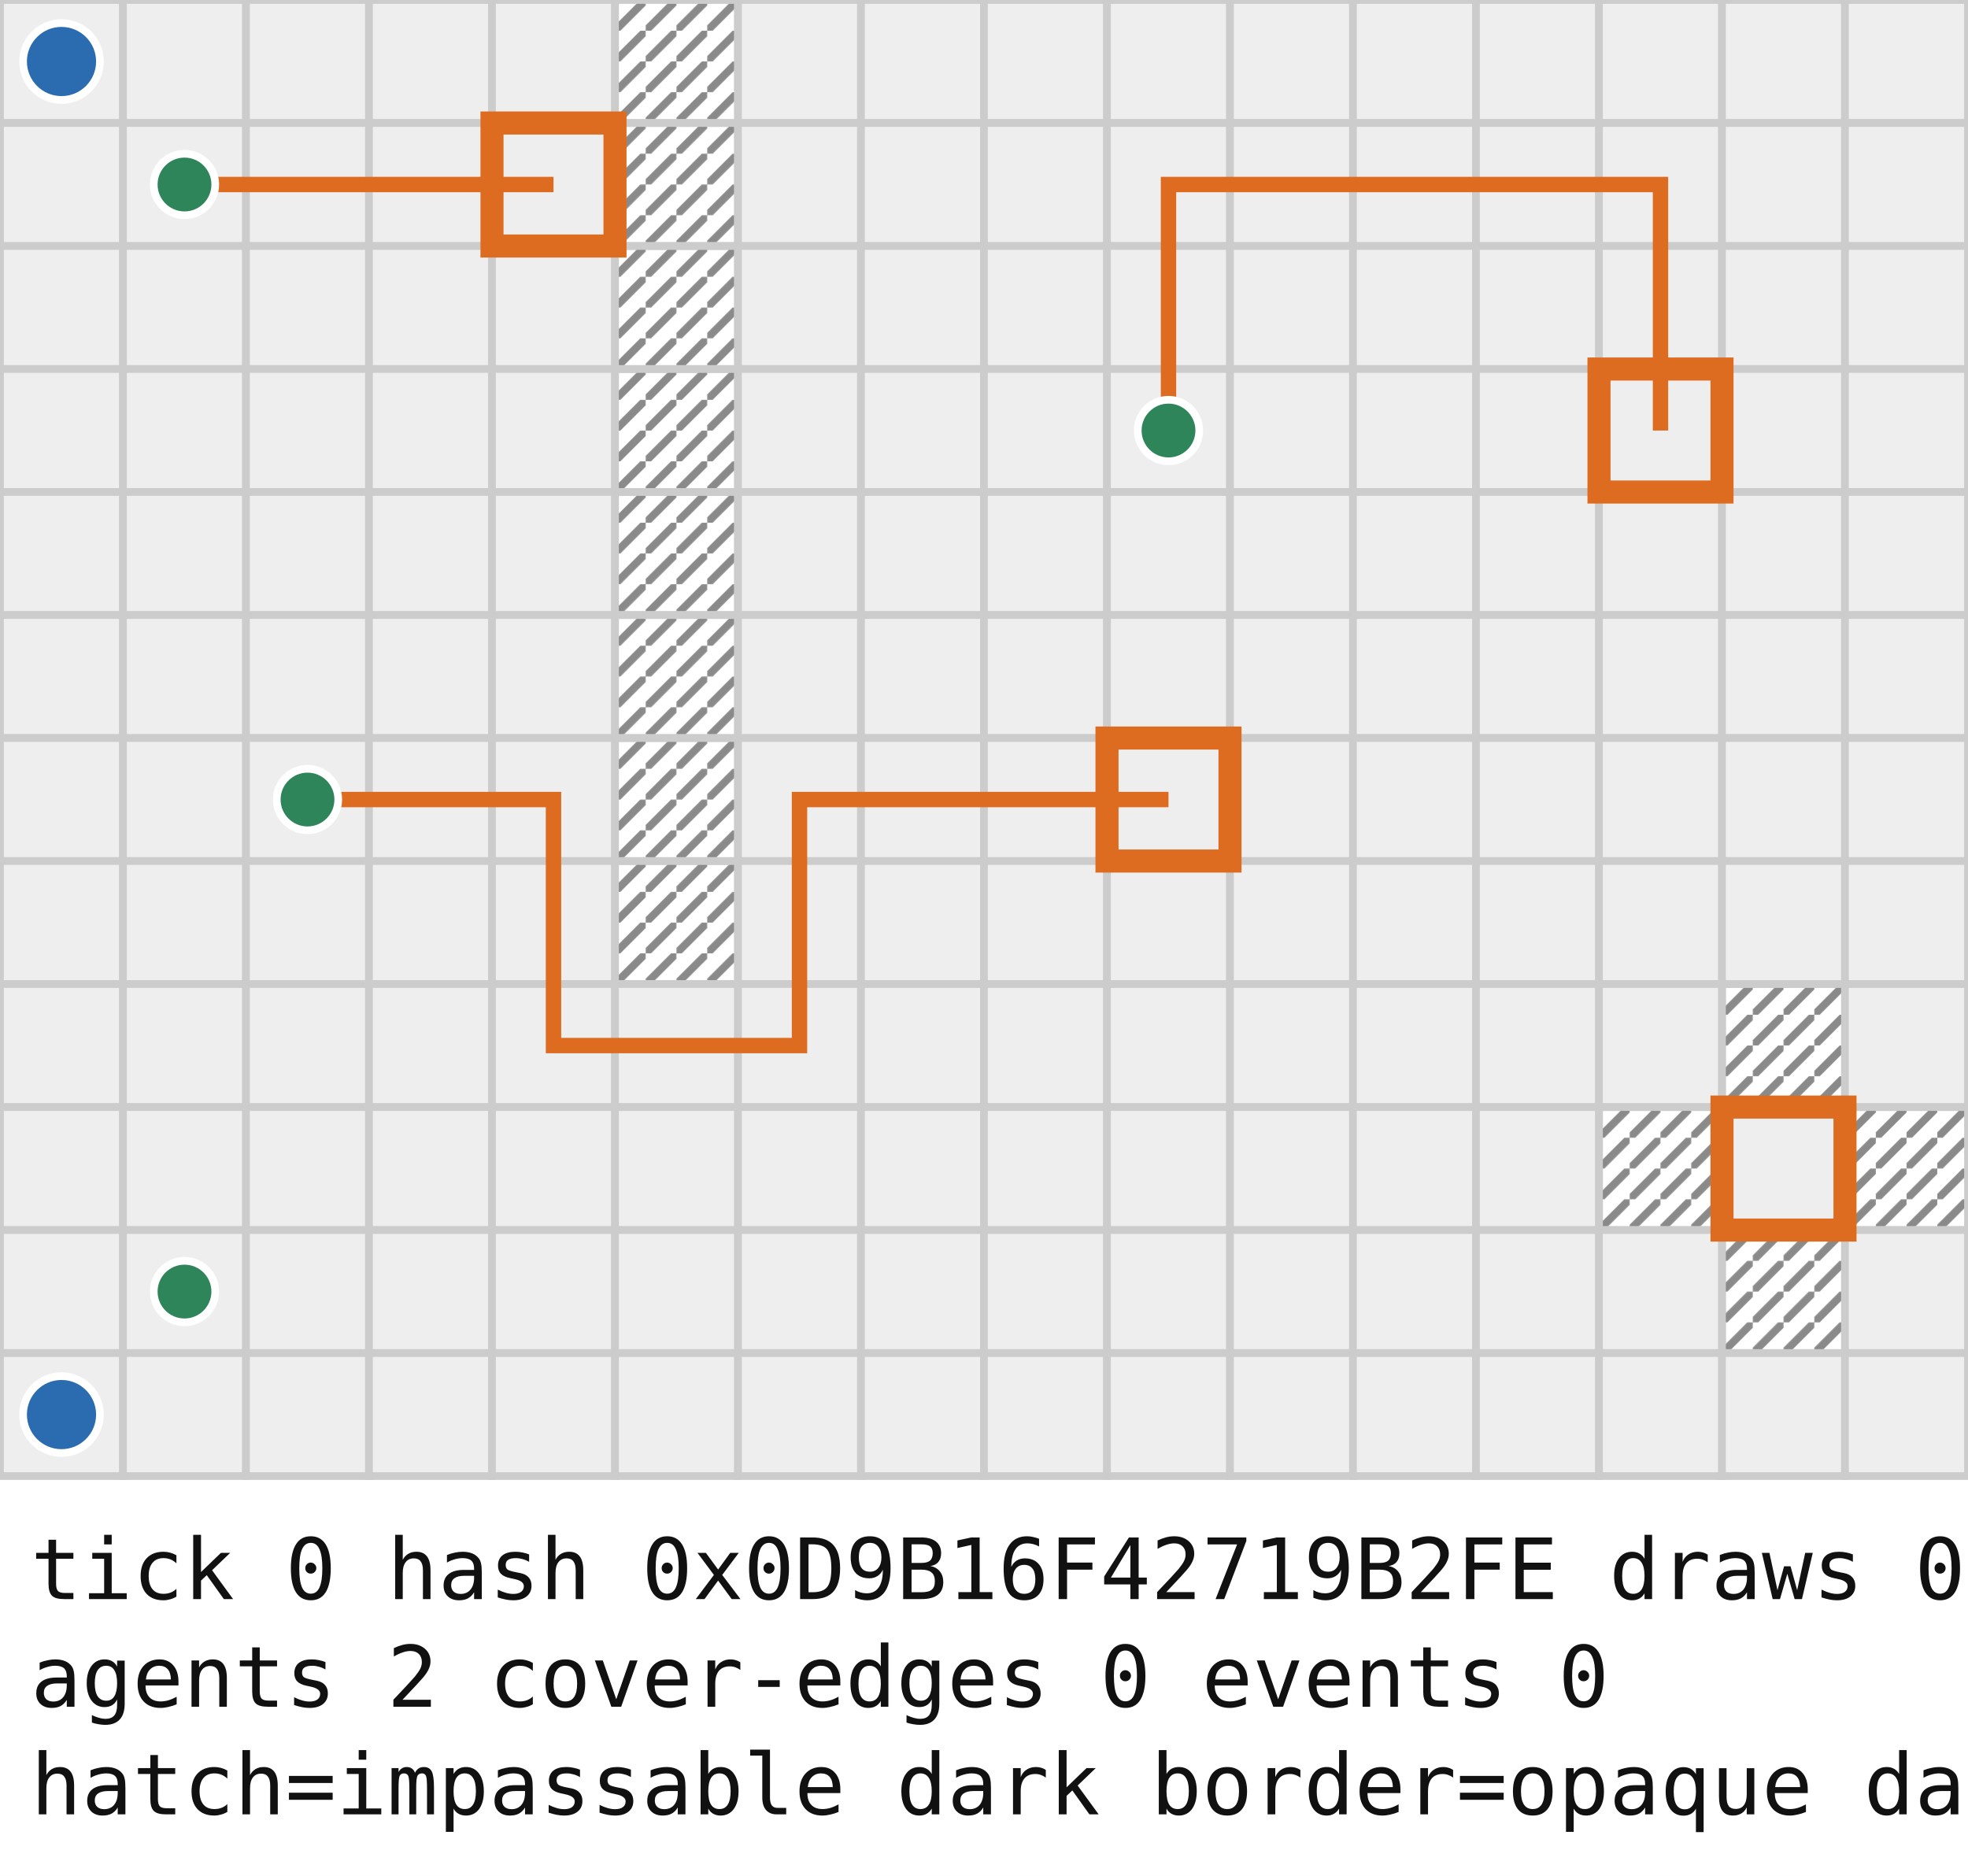
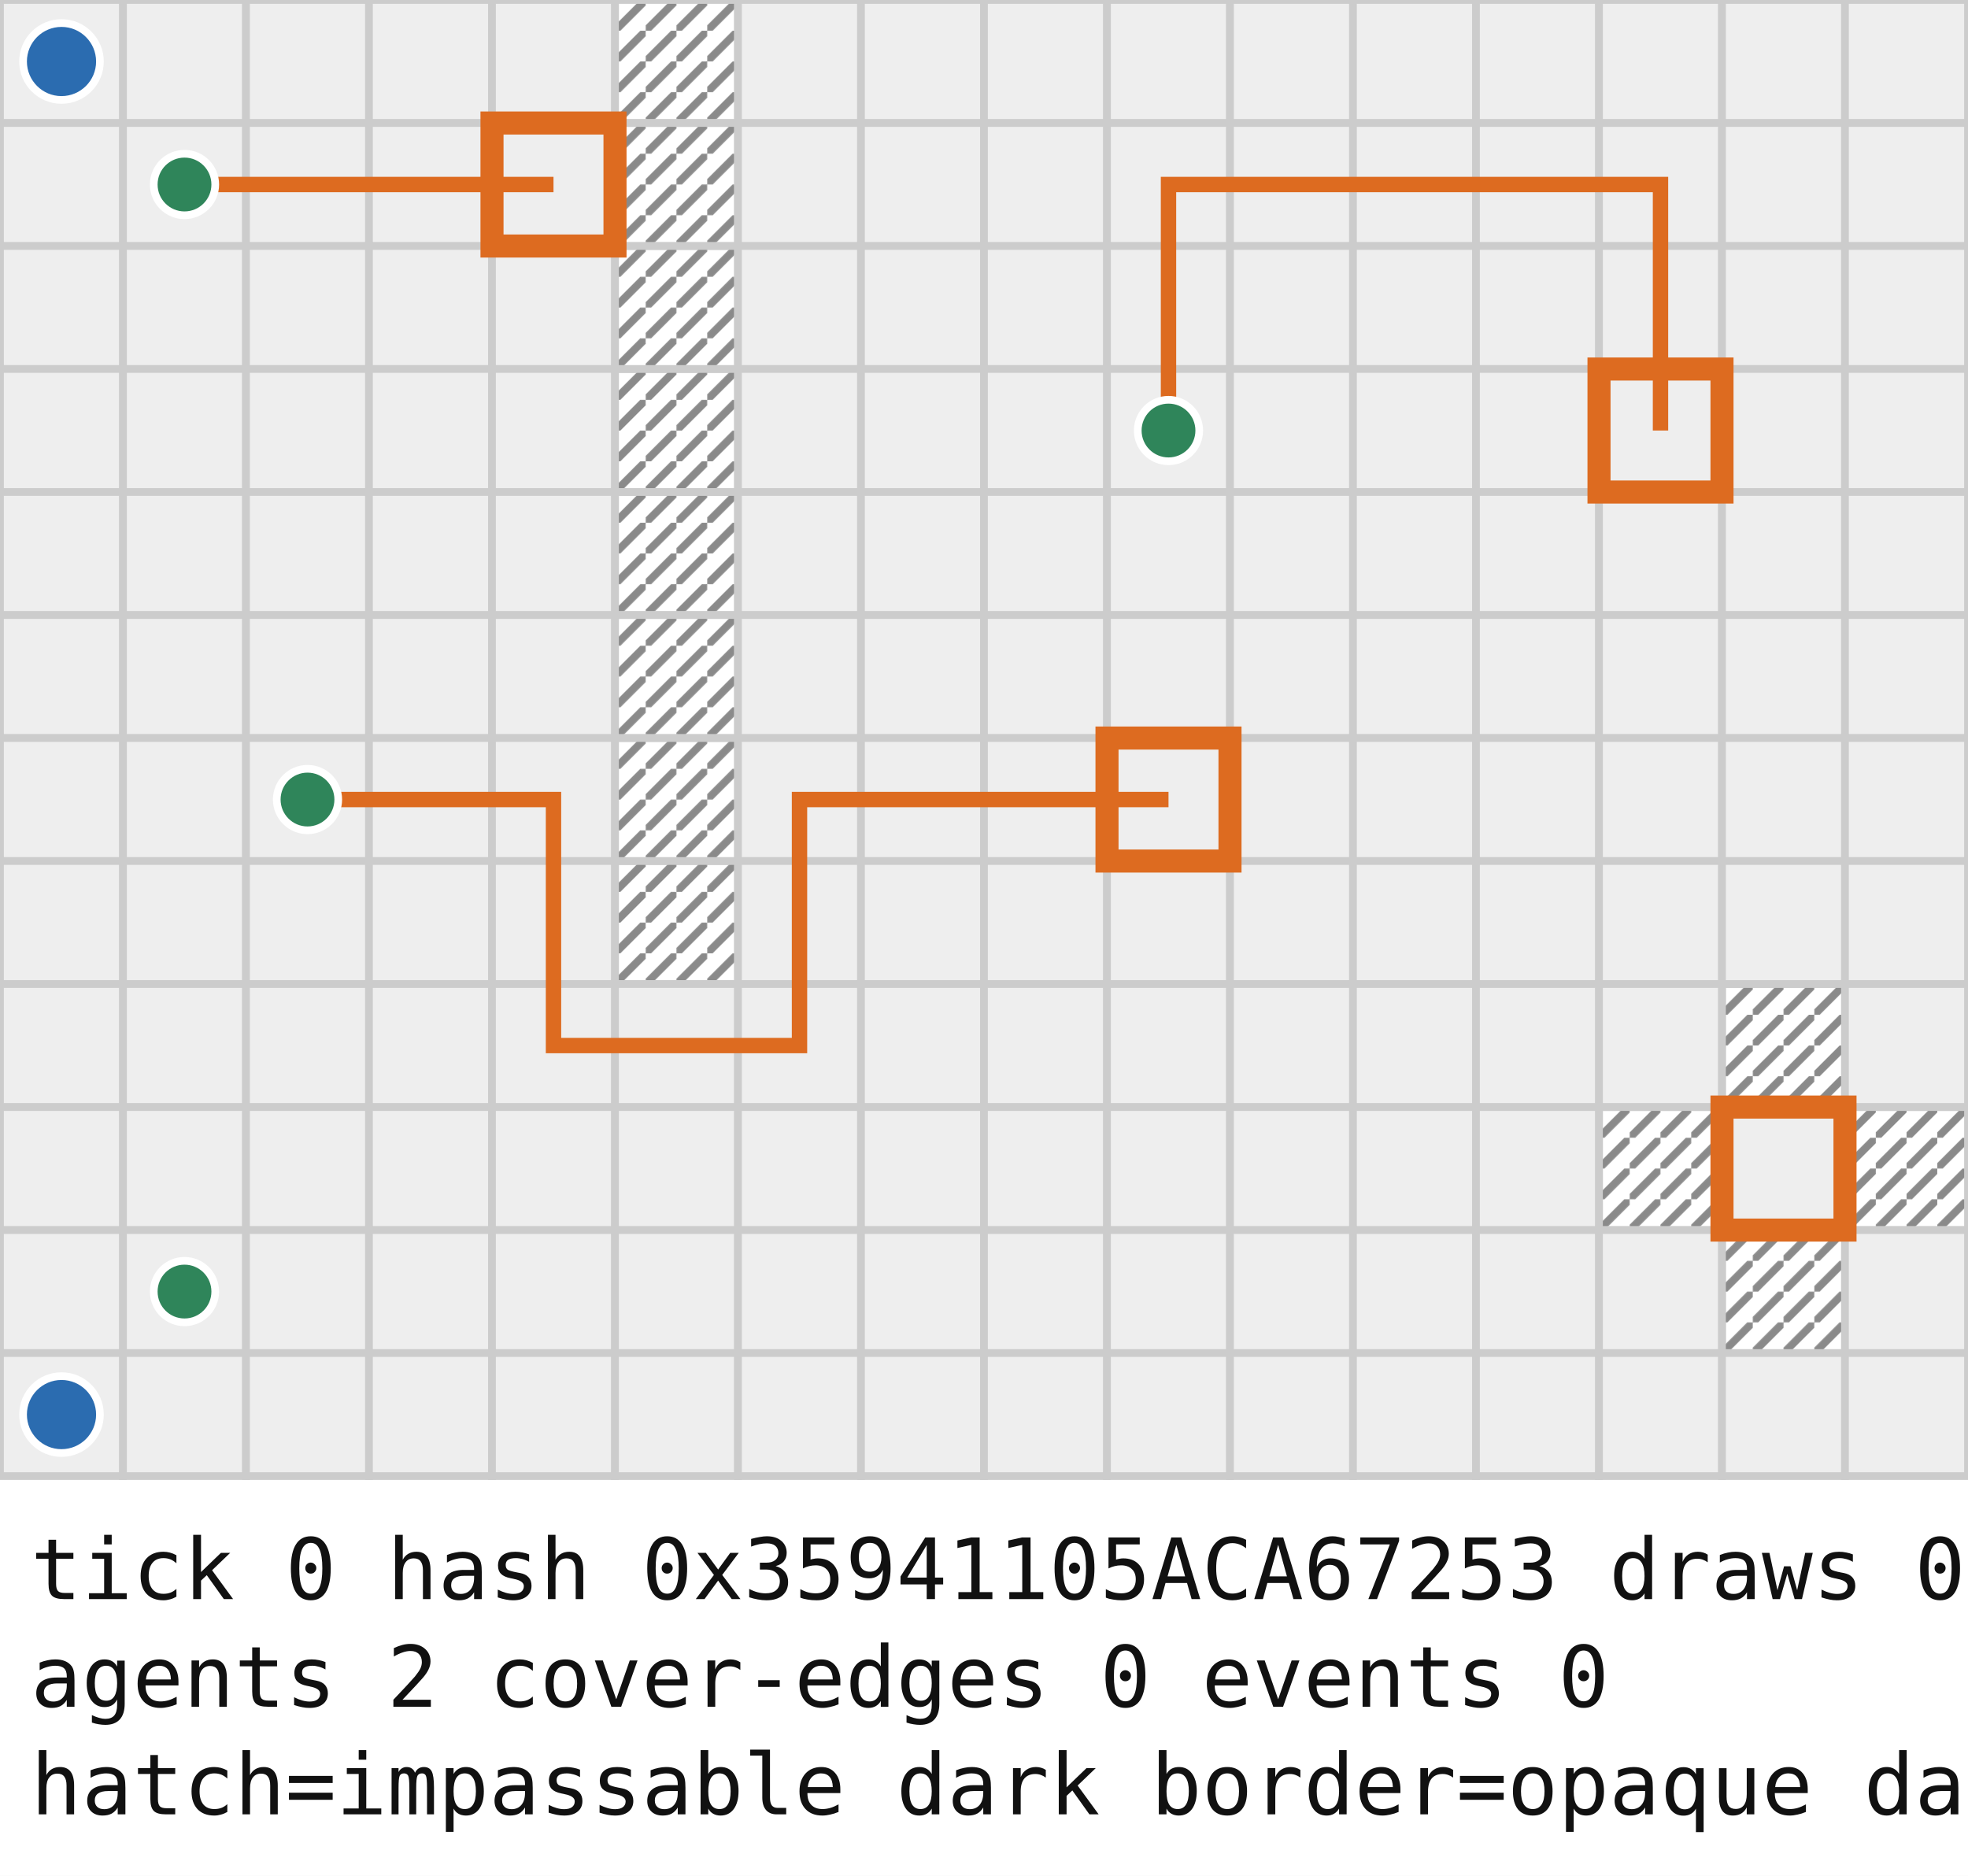
<svg xmlns="http://www.w3.org/2000/svg" width="256" height="244" viewBox="0 0 256 244">
  <defs>
    <pattern id="cw-hatch" width="4" height="4" patternUnits="userSpaceOnUse">
      <path d="M0,4 L4,0" stroke="#8a8a8a" stroke-width="1" />
    </pattern>
  </defs>
  <rect x="0" y="0" width="256" height="244" fill="#ffffff" />
  <rect x="0" y="0" width="16" height="16" fill="rgb(238,238,238)" stroke="#cccccc" stroke-width="1" />
  <rect x="16" y="0" width="16" height="16" fill="rgb(238,238,238)" stroke="#cccccc" stroke-width="1" />
  <rect x="32" y="0" width="16" height="16" fill="rgb(238,238,238)" stroke="#cccccc" stroke-width="1" />
  <rect x="48" y="0" width="16" height="16" fill="rgb(238,238,238)" stroke="#cccccc" stroke-width="1" />
  <rect x="64" y="0" width="16" height="16" fill="rgb(238,238,238)" stroke="#cccccc" stroke-width="1" />
  <rect x="80" y="0" width="16" height="16" fill="url(#cw-hatch)" stroke="#cccccc" stroke-width="1" />
  <rect x="96" y="0" width="16" height="16" fill="rgb(238,238,238)" stroke="#cccccc" stroke-width="1" />
  <rect x="112" y="0" width="16" height="16" fill="rgb(238,238,238)" stroke="#cccccc" stroke-width="1" />
  <rect x="128" y="0" width="16" height="16" fill="rgb(238,238,238)" stroke="#cccccc" stroke-width="1" />
  <rect x="144" y="0" width="16" height="16" fill="rgb(238,238,238)" stroke="#cccccc" stroke-width="1" />
  <rect x="160" y="0" width="16" height="16" fill="rgb(238,238,238)" stroke="#cccccc" stroke-width="1" />
  <rect x="176" y="0" width="16" height="16" fill="rgb(238,238,238)" stroke="#cccccc" stroke-width="1" />
  <rect x="192" y="0" width="16" height="16" fill="rgb(238,238,238)" stroke="#cccccc" stroke-width="1" />
  <rect x="208" y="0" width="16" height="16" fill="rgb(238,238,238)" stroke="#cccccc" stroke-width="1" />
  <rect x="224" y="0" width="16" height="16" fill="rgb(238,238,238)" stroke="#cccccc" stroke-width="1" />
  <rect x="240" y="0" width="16" height="16" fill="rgb(238,238,238)" stroke="#cccccc" stroke-width="1" />
  <rect x="0" y="16" width="16" height="16" fill="rgb(238,238,238)" stroke="#cccccc" stroke-width="1" />
  <rect x="16" y="16" width="16" height="16" fill="rgb(238,238,238)" stroke="#cccccc" stroke-width="1" />
  <rect x="32" y="16" width="16" height="16" fill="rgb(238,238,238)" stroke="#cccccc" stroke-width="1" />
  <rect x="48" y="16" width="16" height="16" fill="rgb(238,238,238)" stroke="#cccccc" stroke-width="1" />
  <rect x="64" y="16" width="16" height="16" fill="rgb(238,238,238)" stroke="#cccccc" stroke-width="1" />
  <rect x="80" y="16" width="16" height="16" fill="url(#cw-hatch)" stroke="#cccccc" stroke-width="1" />
  <rect x="96" y="16" width="16" height="16" fill="rgb(238,238,238)" stroke="#cccccc" stroke-width="1" />
  <rect x="112" y="16" width="16" height="16" fill="rgb(238,238,238)" stroke="#cccccc" stroke-width="1" />
  <rect x="128" y="16" width="16" height="16" fill="rgb(238,238,238)" stroke="#cccccc" stroke-width="1" />
  <rect x="144" y="16" width="16" height="16" fill="rgb(238,238,238)" stroke="#cccccc" stroke-width="1" />
  <rect x="160" y="16" width="16" height="16" fill="rgb(238,238,238)" stroke="#cccccc" stroke-width="1" />
  <rect x="176" y="16" width="16" height="16" fill="rgb(238,238,238)" stroke="#cccccc" stroke-width="1" />
  <rect x="192" y="16" width="16" height="16" fill="rgb(238,238,238)" stroke="#cccccc" stroke-width="1" />
  <rect x="208" y="16" width="16" height="16" fill="rgb(238,238,238)" stroke="#cccccc" stroke-width="1" />
  <rect x="224" y="16" width="16" height="16" fill="rgb(238,238,238)" stroke="#cccccc" stroke-width="1" />
  <rect x="240" y="16" width="16" height="16" fill="rgb(238,238,238)" stroke="#cccccc" stroke-width="1" />
  <rect x="0" y="32" width="16" height="16" fill="rgb(238,238,238)" stroke="#cccccc" stroke-width="1" />
  <rect x="16" y="32" width="16" height="16" fill="rgb(238,238,238)" stroke="#cccccc" stroke-width="1" />
  <rect x="32" y="32" width="16" height="16" fill="rgb(238,238,238)" stroke="#cccccc" stroke-width="1" />
  <rect x="48" y="32" width="16" height="16" fill="rgb(238,238,238)" stroke="#cccccc" stroke-width="1" />
  <rect x="64" y="32" width="16" height="16" fill="rgb(238,238,238)" stroke="#cccccc" stroke-width="1" />
  <rect x="80" y="32" width="16" height="16" fill="url(#cw-hatch)" stroke="#cccccc" stroke-width="1" />
  <rect x="96" y="32" width="16" height="16" fill="rgb(238,238,238)" stroke="#cccccc" stroke-width="1" />
  <rect x="112" y="32" width="16" height="16" fill="rgb(238,238,238)" stroke="#cccccc" stroke-width="1" />
  <rect x="128" y="32" width="16" height="16" fill="rgb(238,238,238)" stroke="#cccccc" stroke-width="1" />
  <rect x="144" y="32" width="16" height="16" fill="rgb(238,238,238)" stroke="#cccccc" stroke-width="1" />
  <rect x="160" y="32" width="16" height="16" fill="rgb(238,238,238)" stroke="#cccccc" stroke-width="1" />
  <rect x="176" y="32" width="16" height="16" fill="rgb(238,238,238)" stroke="#cccccc" stroke-width="1" />
  <rect x="192" y="32" width="16" height="16" fill="rgb(238,238,238)" stroke="#cccccc" stroke-width="1" />
  <rect x="208" y="32" width="16" height="16" fill="rgb(238,238,238)" stroke="#cccccc" stroke-width="1" />
  <rect x="224" y="32" width="16" height="16" fill="rgb(238,238,238)" stroke="#cccccc" stroke-width="1" />
  <rect x="240" y="32" width="16" height="16" fill="rgb(238,238,238)" stroke="#cccccc" stroke-width="1" />
  <rect x="0" y="48" width="16" height="16" fill="rgb(238,238,238)" stroke="#cccccc" stroke-width="1" />
  <rect x="16" y="48" width="16" height="16" fill="rgb(238,238,238)" stroke="#cccccc" stroke-width="1" />
  <rect x="32" y="48" width="16" height="16" fill="rgb(238,238,238)" stroke="#cccccc" stroke-width="1" />
  <rect x="48" y="48" width="16" height="16" fill="rgb(238,238,238)" stroke="#cccccc" stroke-width="1" />
  <rect x="64" y="48" width="16" height="16" fill="rgb(238,238,238)" stroke="#cccccc" stroke-width="1" />
  <rect x="80" y="48" width="16" height="16" fill="url(#cw-hatch)" stroke="#cccccc" stroke-width="1" />
  <rect x="96" y="48" width="16" height="16" fill="rgb(238,238,238)" stroke="#cccccc" stroke-width="1" />
  <rect x="112" y="48" width="16" height="16" fill="rgb(238,238,238)" stroke="#cccccc" stroke-width="1" />
  <rect x="128" y="48" width="16" height="16" fill="rgb(238,238,238)" stroke="#cccccc" stroke-width="1" />
  <rect x="144" y="48" width="16" height="16" fill="rgb(238,238,238)" stroke="#cccccc" stroke-width="1" />
  <rect x="160" y="48" width="16" height="16" fill="rgb(238,238,238)" stroke="#cccccc" stroke-width="1" />
  <rect x="176" y="48" width="16" height="16" fill="rgb(238,238,238)" stroke="#cccccc" stroke-width="1" />
  <rect x="192" y="48" width="16" height="16" fill="rgb(238,238,238)" stroke="#cccccc" stroke-width="1" />
  <rect x="208" y="48" width="16" height="16" fill="rgb(238,238,238)" stroke="#cccccc" stroke-width="1" />
  <rect x="224" y="48" width="16" height="16" fill="rgb(238,238,238)" stroke="#cccccc" stroke-width="1" />
  <rect x="240" y="48" width="16" height="16" fill="rgb(238,238,238)" stroke="#cccccc" stroke-width="1" />
  <rect x="0" y="64" width="16" height="16" fill="rgb(238,238,238)" stroke="#cccccc" stroke-width="1" />
  <rect x="16" y="64" width="16" height="16" fill="rgb(238,238,238)" stroke="#cccccc" stroke-width="1" />
  <rect x="32" y="64" width="16" height="16" fill="rgb(238,238,238)" stroke="#cccccc" stroke-width="1" />
  <rect x="48" y="64" width="16" height="16" fill="rgb(238,238,238)" stroke="#cccccc" stroke-width="1" />
  <rect x="64" y="64" width="16" height="16" fill="rgb(238,238,238)" stroke="#cccccc" stroke-width="1" />
  <rect x="80" y="64" width="16" height="16" fill="url(#cw-hatch)" stroke="#cccccc" stroke-width="1" />
  <rect x="96" y="64" width="16" height="16" fill="rgb(238,238,238)" stroke="#cccccc" stroke-width="1" />
  <rect x="112" y="64" width="16" height="16" fill="rgb(238,238,238)" stroke="#cccccc" stroke-width="1" />
  <rect x="128" y="64" width="16" height="16" fill="rgb(238,238,238)" stroke="#cccccc" stroke-width="1" />
  <rect x="144" y="64" width="16" height="16" fill="rgb(238,238,238)" stroke="#cccccc" stroke-width="1" />
  <rect x="160" y="64" width="16" height="16" fill="rgb(238,238,238)" stroke="#cccccc" stroke-width="1" />
  <rect x="176" y="64" width="16" height="16" fill="rgb(238,238,238)" stroke="#cccccc" stroke-width="1" />
  <rect x="192" y="64" width="16" height="16" fill="rgb(238,238,238)" stroke="#cccccc" stroke-width="1" />
  <rect x="208" y="64" width="16" height="16" fill="rgb(238,238,238)" stroke="#cccccc" stroke-width="1" />
  <rect x="224" y="64" width="16" height="16" fill="rgb(238,238,238)" stroke="#cccccc" stroke-width="1" />
  <rect x="240" y="64" width="16" height="16" fill="rgb(238,238,238)" stroke="#cccccc" stroke-width="1" />
  <rect x="0" y="80" width="16" height="16" fill="rgb(238,238,238)" stroke="#cccccc" stroke-width="1" />
  <rect x="16" y="80" width="16" height="16" fill="rgb(238,238,238)" stroke="#cccccc" stroke-width="1" />
  <rect x="32" y="80" width="16" height="16" fill="rgb(238,238,238)" stroke="#cccccc" stroke-width="1" />
  <rect x="48" y="80" width="16" height="16" fill="rgb(238,238,238)" stroke="#cccccc" stroke-width="1" />
  <rect x="64" y="80" width="16" height="16" fill="rgb(238,238,238)" stroke="#cccccc" stroke-width="1" />
  <rect x="80" y="80" width="16" height="16" fill="url(#cw-hatch)" stroke="#cccccc" stroke-width="1" />
  <rect x="96" y="80" width="16" height="16" fill="rgb(238,238,238)" stroke="#cccccc" stroke-width="1" />
  <rect x="112" y="80" width="16" height="16" fill="rgb(238,238,238)" stroke="#cccccc" stroke-width="1" />
  <rect x="128" y="80" width="16" height="16" fill="rgb(238,238,238)" stroke="#cccccc" stroke-width="1" />
  <rect x="144" y="80" width="16" height="16" fill="rgb(238,238,238)" stroke="#cccccc" stroke-width="1" />
  <rect x="160" y="80" width="16" height="16" fill="rgb(238,238,238)" stroke="#cccccc" stroke-width="1" />
  <rect x="176" y="80" width="16" height="16" fill="rgb(238,238,238)" stroke="#cccccc" stroke-width="1" />
  <rect x="192" y="80" width="16" height="16" fill="rgb(238,238,238)" stroke="#cccccc" stroke-width="1" />
  <rect x="208" y="80" width="16" height="16" fill="rgb(238,238,238)" stroke="#cccccc" stroke-width="1" />
  <rect x="224" y="80" width="16" height="16" fill="rgb(238,238,238)" stroke="#cccccc" stroke-width="1" />
  <rect x="240" y="80" width="16" height="16" fill="rgb(238,238,238)" stroke="#cccccc" stroke-width="1" />
  <rect x="0" y="96" width="16" height="16" fill="rgb(238,238,238)" stroke="#cccccc" stroke-width="1" />
  <rect x="16" y="96" width="16" height="16" fill="rgb(238,238,238)" stroke="#cccccc" stroke-width="1" />
  <rect x="32" y="96" width="16" height="16" fill="rgb(238,238,238)" stroke="#cccccc" stroke-width="1" />
  <rect x="48" y="96" width="16" height="16" fill="rgb(238,238,238)" stroke="#cccccc" stroke-width="1" />
  <rect x="64" y="96" width="16" height="16" fill="rgb(238,238,238)" stroke="#cccccc" stroke-width="1" />
  <rect x="80" y="96" width="16" height="16" fill="url(#cw-hatch)" stroke="#cccccc" stroke-width="1" />
  <rect x="96" y="96" width="16" height="16" fill="rgb(238,238,238)" stroke="#cccccc" stroke-width="1" />
  <rect x="112" y="96" width="16" height="16" fill="rgb(238,238,238)" stroke="#cccccc" stroke-width="1" />
  <rect x="128" y="96" width="16" height="16" fill="rgb(238,238,238)" stroke="#cccccc" stroke-width="1" />
  <rect x="144" y="96" width="16" height="16" fill="rgb(238,238,238)" stroke="#cccccc" stroke-width="1" />
  <rect x="160" y="96" width="16" height="16" fill="rgb(238,238,238)" stroke="#cccccc" stroke-width="1" />
  <rect x="176" y="96" width="16" height="16" fill="rgb(238,238,238)" stroke="#cccccc" stroke-width="1" />
  <rect x="192" y="96" width="16" height="16" fill="rgb(238,238,238)" stroke="#cccccc" stroke-width="1" />
  <rect x="208" y="96" width="16" height="16" fill="rgb(238,238,238)" stroke="#cccccc" stroke-width="1" />
  <rect x="224" y="96" width="16" height="16" fill="rgb(238,238,238)" stroke="#cccccc" stroke-width="1" />
  <rect x="240" y="96" width="16" height="16" fill="rgb(238,238,238)" stroke="#cccccc" stroke-width="1" />
  <rect x="0" y="112" width="16" height="16" fill="rgb(238,238,238)" stroke="#cccccc" stroke-width="1" />
  <rect x="16" y="112" width="16" height="16" fill="rgb(238,238,238)" stroke="#cccccc" stroke-width="1" />
  <rect x="32" y="112" width="16" height="16" fill="rgb(238,238,238)" stroke="#cccccc" stroke-width="1" />
  <rect x="48" y="112" width="16" height="16" fill="rgb(238,238,238)" stroke="#cccccc" stroke-width="1" />
  <rect x="64" y="112" width="16" height="16" fill="rgb(238,238,238)" stroke="#cccccc" stroke-width="1" />
  <rect x="80" y="112" width="16" height="16" fill="url(#cw-hatch)" stroke="#cccccc" stroke-width="1" />
  <rect x="96" y="112" width="16" height="16" fill="rgb(238,238,238)" stroke="#cccccc" stroke-width="1" />
  <rect x="112" y="112" width="16" height="16" fill="rgb(238,238,238)" stroke="#cccccc" stroke-width="1" />
  <rect x="128" y="112" width="16" height="16" fill="rgb(238,238,238)" stroke="#cccccc" stroke-width="1" />
  <rect x="144" y="112" width="16" height="16" fill="rgb(238,238,238)" stroke="#cccccc" stroke-width="1" />
  <rect x="160" y="112" width="16" height="16" fill="rgb(238,238,238)" stroke="#cccccc" stroke-width="1" />
  <rect x="176" y="112" width="16" height="16" fill="rgb(238,238,238)" stroke="#cccccc" stroke-width="1" />
  <rect x="192" y="112" width="16" height="16" fill="rgb(238,238,238)" stroke="#cccccc" stroke-width="1" />
  <rect x="208" y="112" width="16" height="16" fill="rgb(238,238,238)" stroke="#cccccc" stroke-width="1" />
  <rect x="224" y="112" width="16" height="16" fill="rgb(238,238,238)" stroke="#cccccc" stroke-width="1" />
  <rect x="240" y="112" width="16" height="16" fill="rgb(238,238,238)" stroke="#cccccc" stroke-width="1" />
  <rect x="0" y="128" width="16" height="16" fill="rgb(238,238,238)" stroke="#cccccc" stroke-width="1" />
  <rect x="16" y="128" width="16" height="16" fill="rgb(238,238,238)" stroke="#cccccc" stroke-width="1" />
  <rect x="32" y="128" width="16" height="16" fill="rgb(238,238,238)" stroke="#cccccc" stroke-width="1" />
  <rect x="48" y="128" width="16" height="16" fill="rgb(238,238,238)" stroke="#cccccc" stroke-width="1" />
  <rect x="64" y="128" width="16" height="16" fill="rgb(238,238,238)" stroke="#cccccc" stroke-width="1" />
  <rect x="80" y="128" width="16" height="16" fill="rgb(238,238,238)" stroke="#cccccc" stroke-width="1" />
  <rect x="96" y="128" width="16" height="16" fill="rgb(238,238,238)" stroke="#cccccc" stroke-width="1" />
  <rect x="112" y="128" width="16" height="16" fill="rgb(238,238,238)" stroke="#cccccc" stroke-width="1" />
  <rect x="128" y="128" width="16" height="16" fill="rgb(238,238,238)" stroke="#cccccc" stroke-width="1" />
  <rect x="144" y="128" width="16" height="16" fill="rgb(238,238,238)" stroke="#cccccc" stroke-width="1" />
  <rect x="160" y="128" width="16" height="16" fill="rgb(238,238,238)" stroke="#cccccc" stroke-width="1" />
  <rect x="176" y="128" width="16" height="16" fill="rgb(238,238,238)" stroke="#cccccc" stroke-width="1" />
  <rect x="192" y="128" width="16" height="16" fill="rgb(238,238,238)" stroke="#cccccc" stroke-width="1" />
  <rect x="208" y="128" width="16" height="16" fill="rgb(238,238,238)" stroke="#cccccc" stroke-width="1" />
  <rect x="224" y="128" width="16" height="16" fill="url(#cw-hatch)" stroke="#cccccc" stroke-width="1" />
  <rect x="240" y="128" width="16" height="16" fill="rgb(238,238,238)" stroke="#cccccc" stroke-width="1" />
  <rect x="0" y="144" width="16" height="16" fill="rgb(238,238,238)" stroke="#cccccc" stroke-width="1" />
  <rect x="16" y="144" width="16" height="16" fill="rgb(238,238,238)" stroke="#cccccc" stroke-width="1" />
  <rect x="32" y="144" width="16" height="16" fill="rgb(238,238,238)" stroke="#cccccc" stroke-width="1" />
  <rect x="48" y="144" width="16" height="16" fill="rgb(238,238,238)" stroke="#cccccc" stroke-width="1" />
  <rect x="64" y="144" width="16" height="16" fill="rgb(238,238,238)" stroke="#cccccc" stroke-width="1" />
  <rect x="80" y="144" width="16" height="16" fill="rgb(238,238,238)" stroke="#cccccc" stroke-width="1" />
  <rect x="96" y="144" width="16" height="16" fill="rgb(238,238,238)" stroke="#cccccc" stroke-width="1" />
  <rect x="112" y="144" width="16" height="16" fill="rgb(238,238,238)" stroke="#cccccc" stroke-width="1" />
  <rect x="128" y="144" width="16" height="16" fill="rgb(238,238,238)" stroke="#cccccc" stroke-width="1" />
  <rect x="144" y="144" width="16" height="16" fill="rgb(238,238,238)" stroke="#cccccc" stroke-width="1" />
  <rect x="160" y="144" width="16" height="16" fill="rgb(238,238,238)" stroke="#cccccc" stroke-width="1" />
  <rect x="176" y="144" width="16" height="16" fill="rgb(238,238,238)" stroke="#cccccc" stroke-width="1" />
  <rect x="192" y="144" width="16" height="16" fill="rgb(238,238,238)" stroke="#cccccc" stroke-width="1" />
  <rect x="208" y="144" width="16" height="16" fill="url(#cw-hatch)" stroke="#cccccc" stroke-width="1" />
  <rect x="224" y="144" width="16" height="16" fill="rgb(238,238,238)" stroke="#cccccc" stroke-width="1" />
  <rect x="240" y="144" width="16" height="16" fill="url(#cw-hatch)" stroke="#cccccc" stroke-width="1" />
  <rect x="0" y="160" width="16" height="16" fill="rgb(238,238,238)" stroke="#cccccc" stroke-width="1" />
  <rect x="16" y="160" width="16" height="16" fill="rgb(238,238,238)" stroke="#cccccc" stroke-width="1" />
  <rect x="32" y="160" width="16" height="16" fill="rgb(238,238,238)" stroke="#cccccc" stroke-width="1" />
  <rect x="48" y="160" width="16" height="16" fill="rgb(238,238,238)" stroke="#cccccc" stroke-width="1" />
  <rect x="64" y="160" width="16" height="16" fill="rgb(238,238,238)" stroke="#cccccc" stroke-width="1" />
  <rect x="80" y="160" width="16" height="16" fill="rgb(238,238,238)" stroke="#cccccc" stroke-width="1" />
  <rect x="96" y="160" width="16" height="16" fill="rgb(238,238,238)" stroke="#cccccc" stroke-width="1" />
  <rect x="112" y="160" width="16" height="16" fill="rgb(238,238,238)" stroke="#cccccc" stroke-width="1" />
  <rect x="128" y="160" width="16" height="16" fill="rgb(238,238,238)" stroke="#cccccc" stroke-width="1" />
  <rect x="144" y="160" width="16" height="16" fill="rgb(238,238,238)" stroke="#cccccc" stroke-width="1" />
  <rect x="160" y="160" width="16" height="16" fill="rgb(238,238,238)" stroke="#cccccc" stroke-width="1" />
  <rect x="176" y="160" width="16" height="16" fill="rgb(238,238,238)" stroke="#cccccc" stroke-width="1" />
  <rect x="192" y="160" width="16" height="16" fill="rgb(238,238,238)" stroke="#cccccc" stroke-width="1" />
  <rect x="208" y="160" width="16" height="16" fill="rgb(238,238,238)" stroke="#cccccc" stroke-width="1" />
  <rect x="224" y="160" width="16" height="16" fill="url(#cw-hatch)" stroke="#cccccc" stroke-width="1" />
  <rect x="240" y="160" width="16" height="16" fill="rgb(238,238,238)" stroke="#cccccc" stroke-width="1" />
  <rect x="0" y="176" width="16" height="16" fill="rgb(238,238,238)" stroke="#cccccc" stroke-width="1" />
  <rect x="16" y="176" width="16" height="16" fill="rgb(238,238,238)" stroke="#cccccc" stroke-width="1" />
  <rect x="32" y="176" width="16" height="16" fill="rgb(238,238,238)" stroke="#cccccc" stroke-width="1" />
  <rect x="48" y="176" width="16" height="16" fill="rgb(238,238,238)" stroke="#cccccc" stroke-width="1" />
  <rect x="64" y="176" width="16" height="16" fill="rgb(238,238,238)" stroke="#cccccc" stroke-width="1" />
  <rect x="80" y="176" width="16" height="16" fill="rgb(238,238,238)" stroke="#cccccc" stroke-width="1" />
  <rect x="96" y="176" width="16" height="16" fill="rgb(238,238,238)" stroke="#cccccc" stroke-width="1" />
  <rect x="112" y="176" width="16" height="16" fill="rgb(238,238,238)" stroke="#cccccc" stroke-width="1" />
  <rect x="128" y="176" width="16" height="16" fill="rgb(238,238,238)" stroke="#cccccc" stroke-width="1" />
  <rect x="144" y="176" width="16" height="16" fill="rgb(238,238,238)" stroke="#cccccc" stroke-width="1" />
  <rect x="160" y="176" width="16" height="16" fill="rgb(238,238,238)" stroke="#cccccc" stroke-width="1" />
  <rect x="176" y="176" width="16" height="16" fill="rgb(238,238,238)" stroke="#cccccc" stroke-width="1" />
  <rect x="192" y="176" width="16" height="16" fill="rgb(238,238,238)" stroke="#cccccc" stroke-width="1" />
  <rect x="208" y="176" width="16" height="16" fill="rgb(238,238,238)" stroke="#cccccc" stroke-width="1" />
  <rect x="224" y="176" width="16" height="16" fill="rgb(238,238,238)" stroke="#cccccc" stroke-width="1" />
  <rect x="240" y="176" width="16" height="16" fill="rgb(238,238,238)" stroke="#cccccc" stroke-width="1" />
  <circle cx="8" cy="8" r="5" fill="#2b6cb0" stroke="#ffffff" stroke-width="1" />
  <circle cx="8" cy="184" r="5" fill="#2b6cb0" stroke="#ffffff" stroke-width="1" />
  <polyline points="24,24 40,24 56,24 72,24" fill="none" stroke="#dd6b20" stroke-width="2" />
  <circle cx="24" cy="24" r="4" fill="#2f855a" stroke="#ffffff" stroke-width="1" />
  <rect x="64" y="16" width="16" height="16" fill="none" stroke="#dd6b20" stroke-width="3" />
  <polyline points="40,104 56,104 72,104 72,120 72,136 88,136 104,136 104,120 104,104 120,104 136,104 152,104" fill="none" stroke="#dd6b20" stroke-width="2" />
  <circle cx="40" cy="104" r="4" fill="#2f855a" stroke="#ffffff" stroke-width="1" />
  <rect x="144" y="96" width="16" height="16" fill="none" stroke="#dd6b20" stroke-width="3" />
  <polyline points="152,56 152,40 152,24 168,24 184,24 200,24 216,24 216,40 216,56" fill="none" stroke="#dd6b20" stroke-width="2" />
  <circle cx="152" cy="56" r="4" fill="#2f855a" stroke="#ffffff" stroke-width="1" />
  <rect x="208" y="48" width="16" height="16" fill="none" stroke="#dd6b20" stroke-width="3" />
  <circle cx="24" cy="168" r="4" fill="#2f855a" stroke="#ffffff" stroke-width="1" />
  <rect x="224" y="144" width="16" height="16" fill="none" stroke="#dd6b20" stroke-width="3" />
-   <text x="4" y="208" font-family="monospace" font-size="11" fill="#111111">tick 0  hash 0x0D9B16F42719B2FE  draws 0</text>
+   <text x="4" y="208" font-family="monospace" font-size="11" fill="#111111">tick 0  hash 0x35941105ACA67253  draws 0</text>
  <text x="4" y="222" font-family="monospace" font-size="11" fill="#111111">agents 2  cover-edges 0  events 0</text>
  <text x="4" y="236" font-family="monospace" font-size="11" fill="#111111">hatch=impassable  dark border=opaque  darker fill=higher elevation  triangle=cover  circle=agent</text>
</svg>
